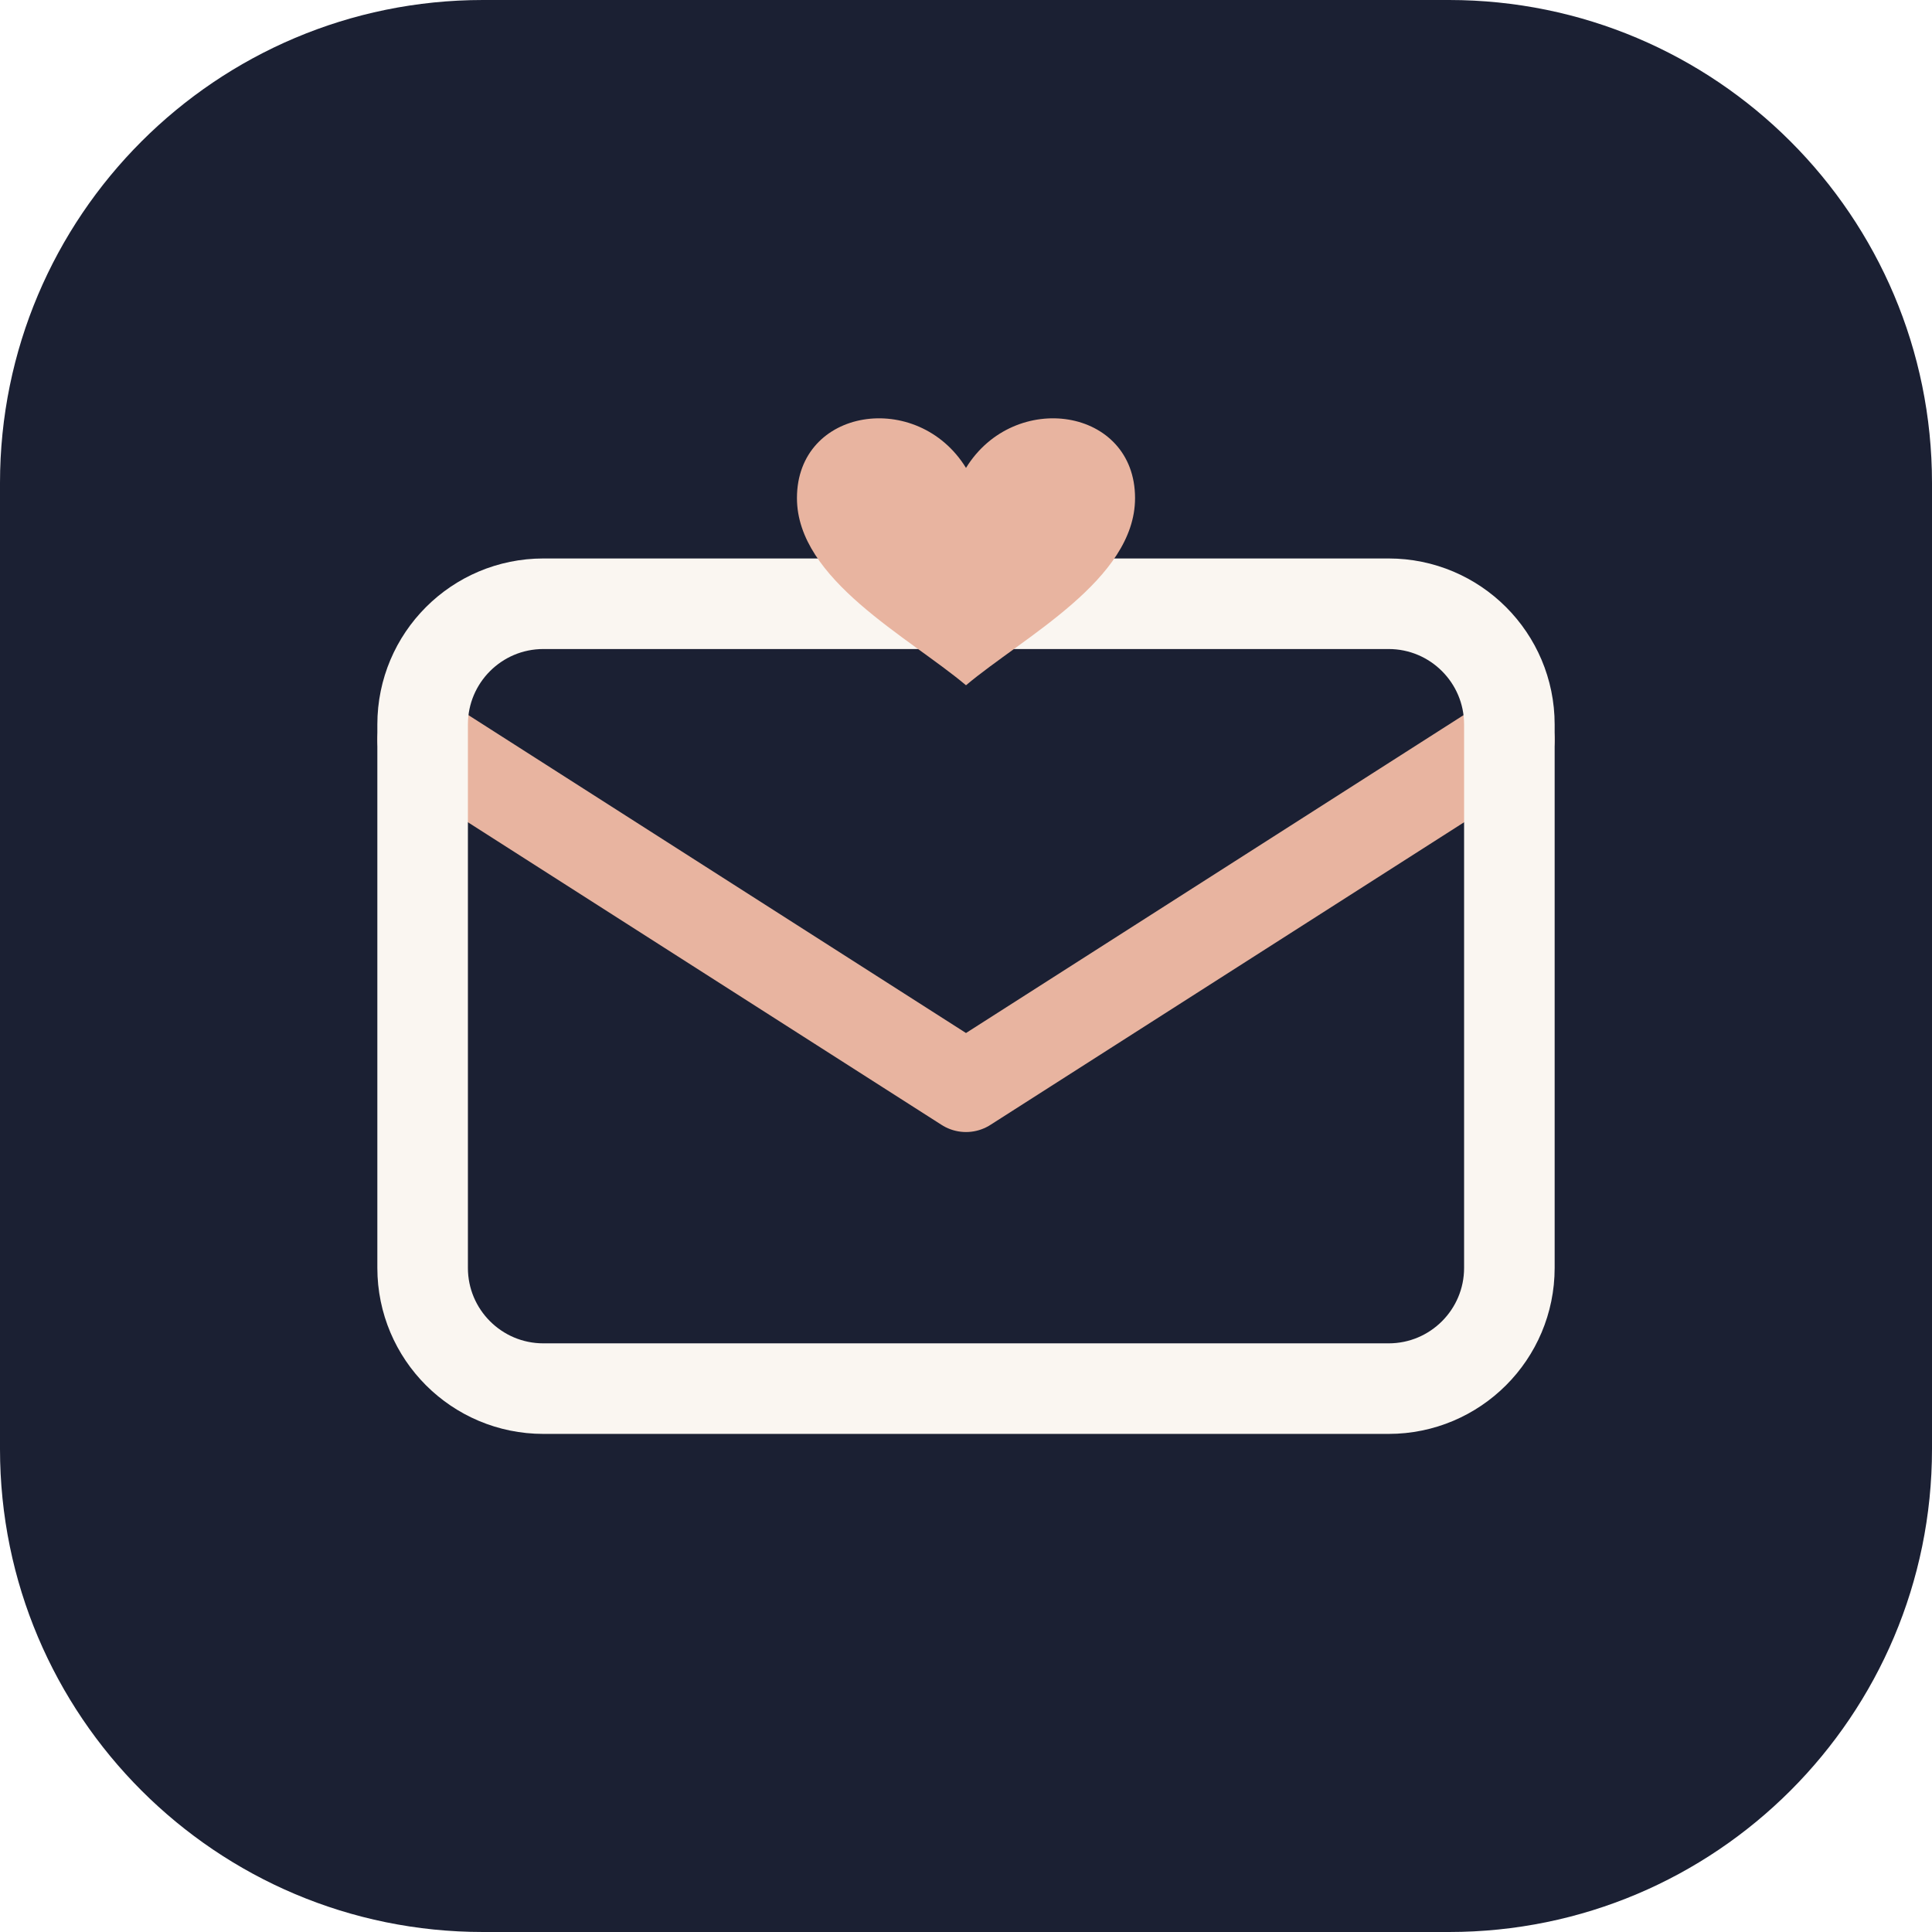
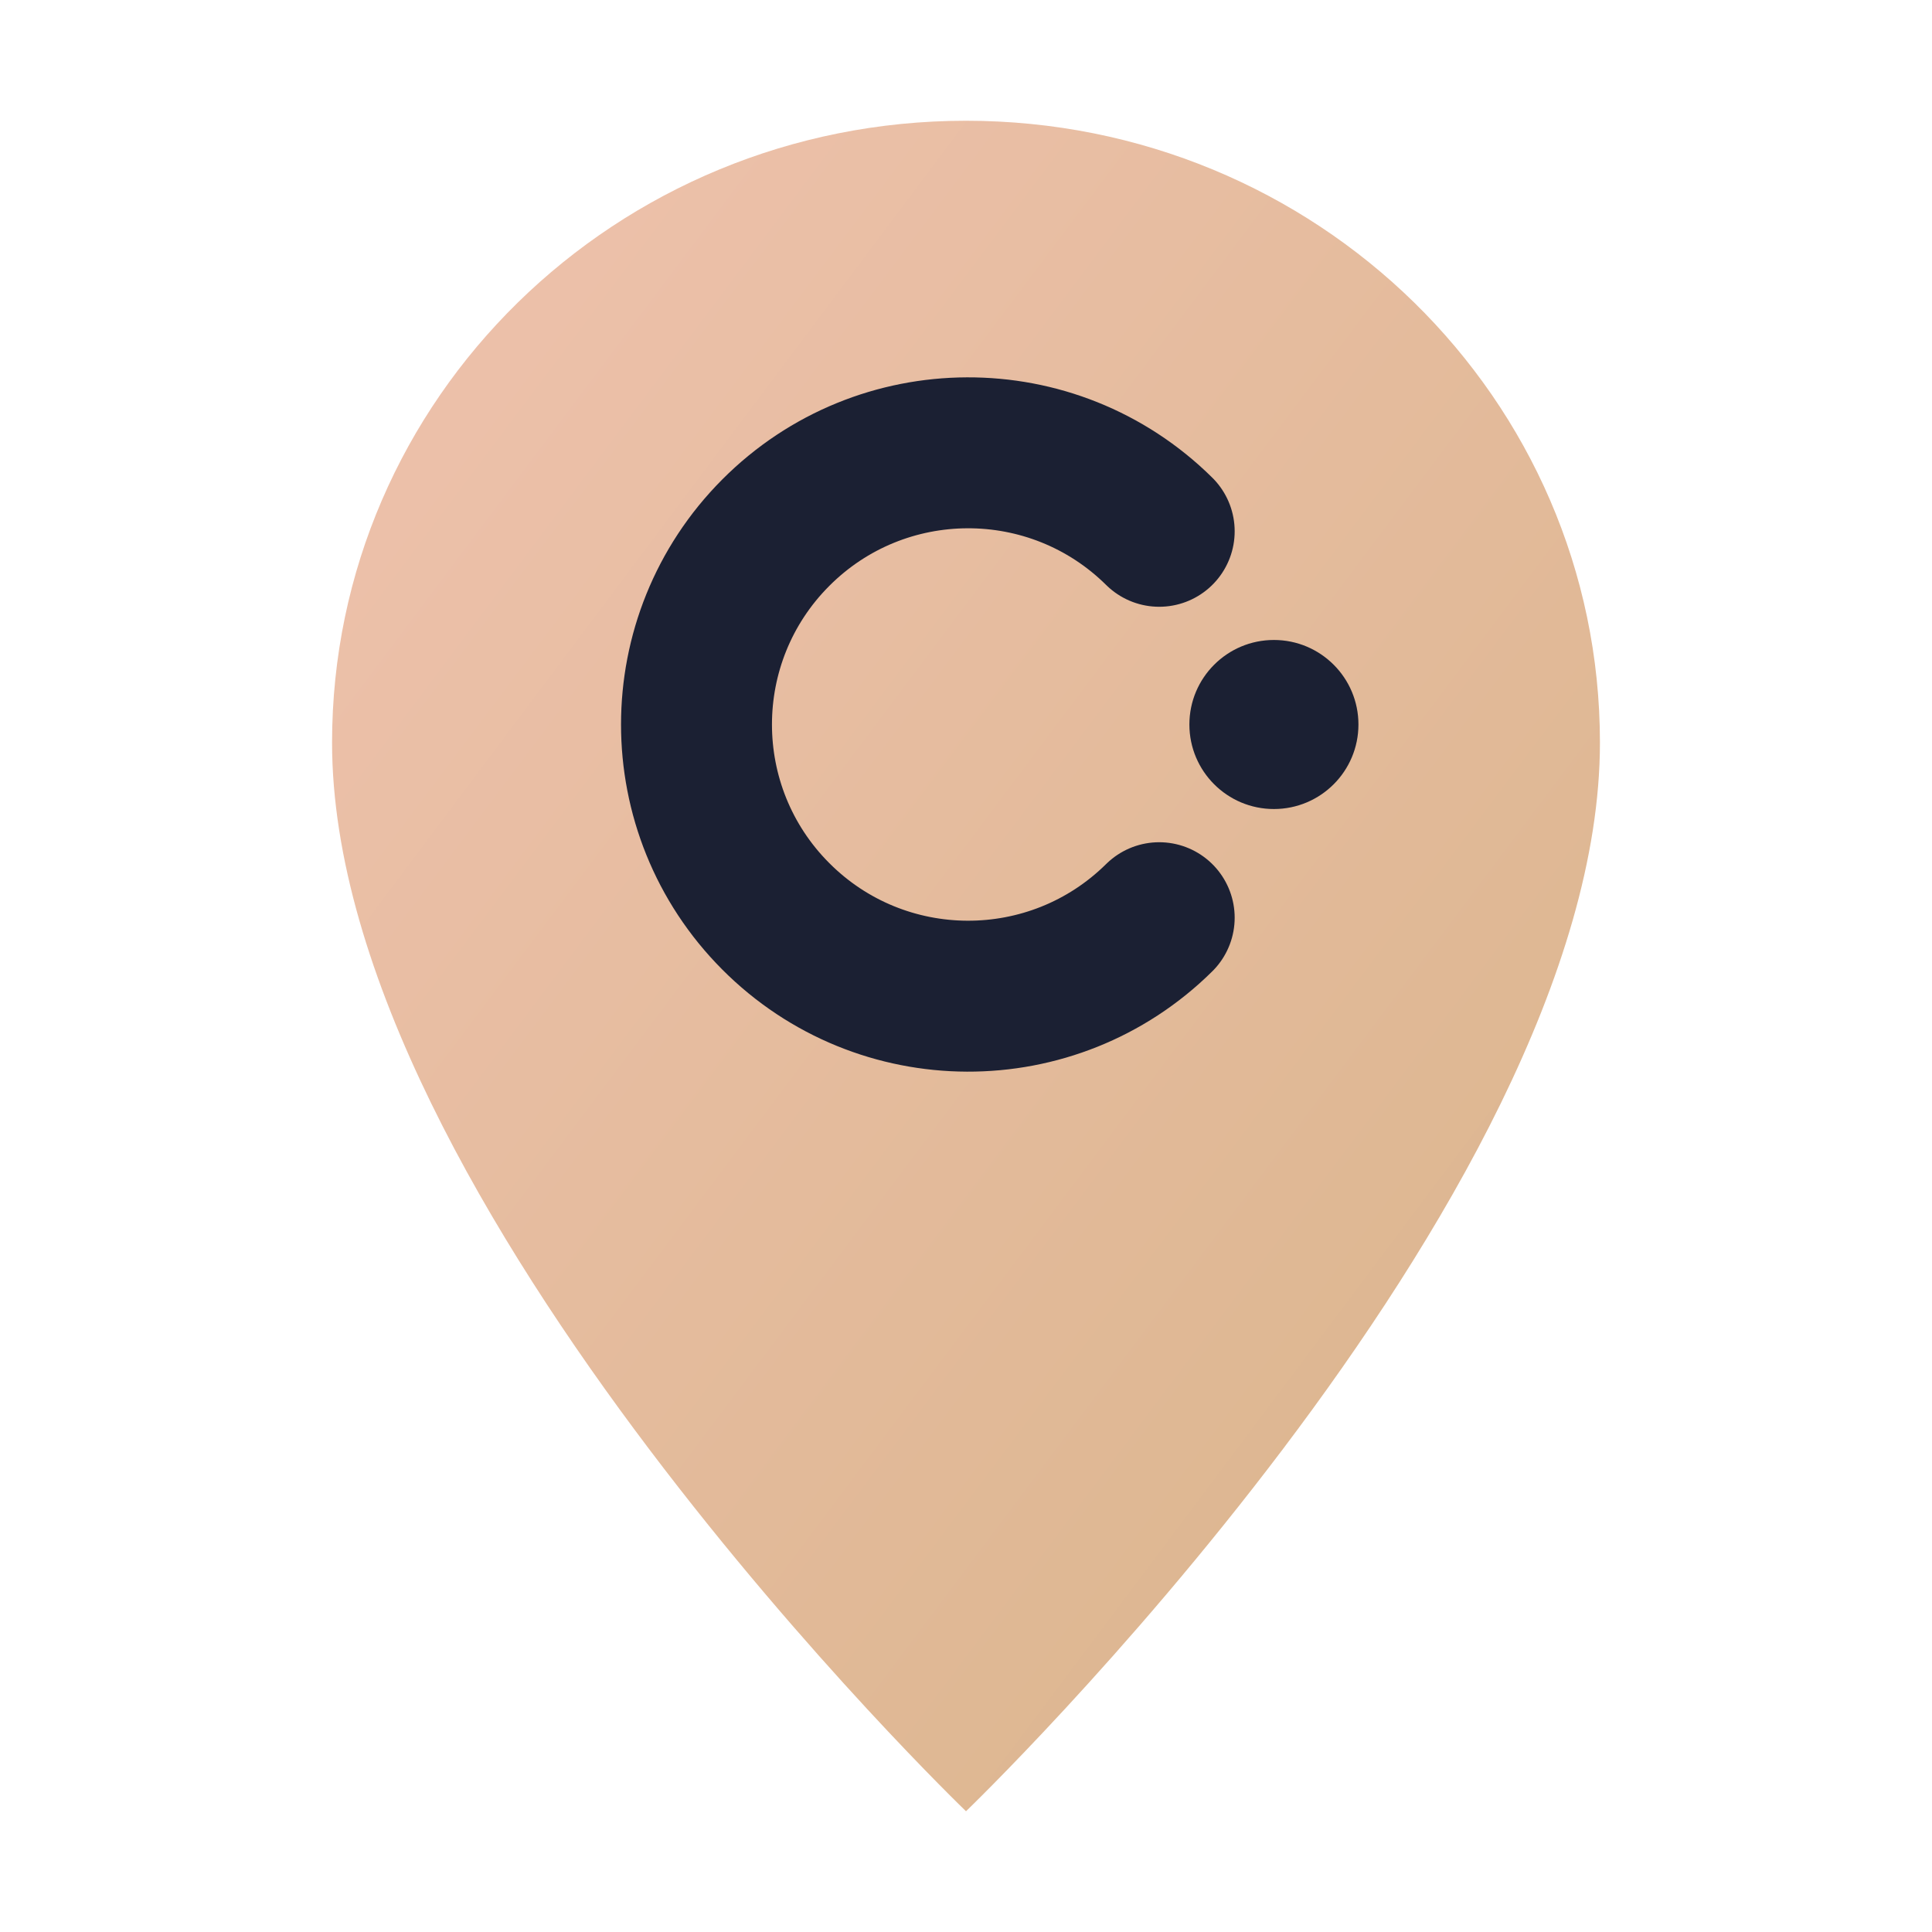
<svg xmlns="http://www.w3.org/2000/svg" viewBox="0 0 64 64">
-   <rect width="64" height="64" rx="16" fill="#1b2033" />
-   <path d="M14 24.5 32 36l18-11.5" fill="none" stroke="#e8b4a0" stroke-width="3" stroke-linecap="round" stroke-linejoin="round" />
-   <rect x="14" y="20" width="36" height="26" rx="4" fill="none" stroke="#faf6f1" stroke-width="3" />
-   <path d="M32 15.5c-1.6-2.6-5.6-2-5.6 1 0 2.7 3.7 4.6 5.6 6.2 1.9-1.6 5.6-3.5 5.6-6.2 0-3-4-3.6-5.6-1z" fill="#e8b4a0" />
+   <defs>
+     <linearGradient id="lc-g" x1="0" y1="0" x2="1" y2="1">
+       <stop offset="0" stop-color="#efc2ae" />
+       <stop offset="1" stop-color="#d9b48a" />
+     </linearGradient>
+   </defs>
+   <path d="M32 4C20.4 4 11 13.2 11 24.6 11 39.8 32 60 32 60s21-20.2 21-35.4C53 13.2 43.6 4 32 4z" fill="url(#lc-g)" />
+   <path d="M38.4 17.6A9 9 0 1 0 38.4 30.4" fill="none" stroke="#1b2033" stroke-width="5" stroke-linecap="round" />
+   <circle cx="42.2" cy="24" r="2.8" fill="#1b2033" />
</svg>
